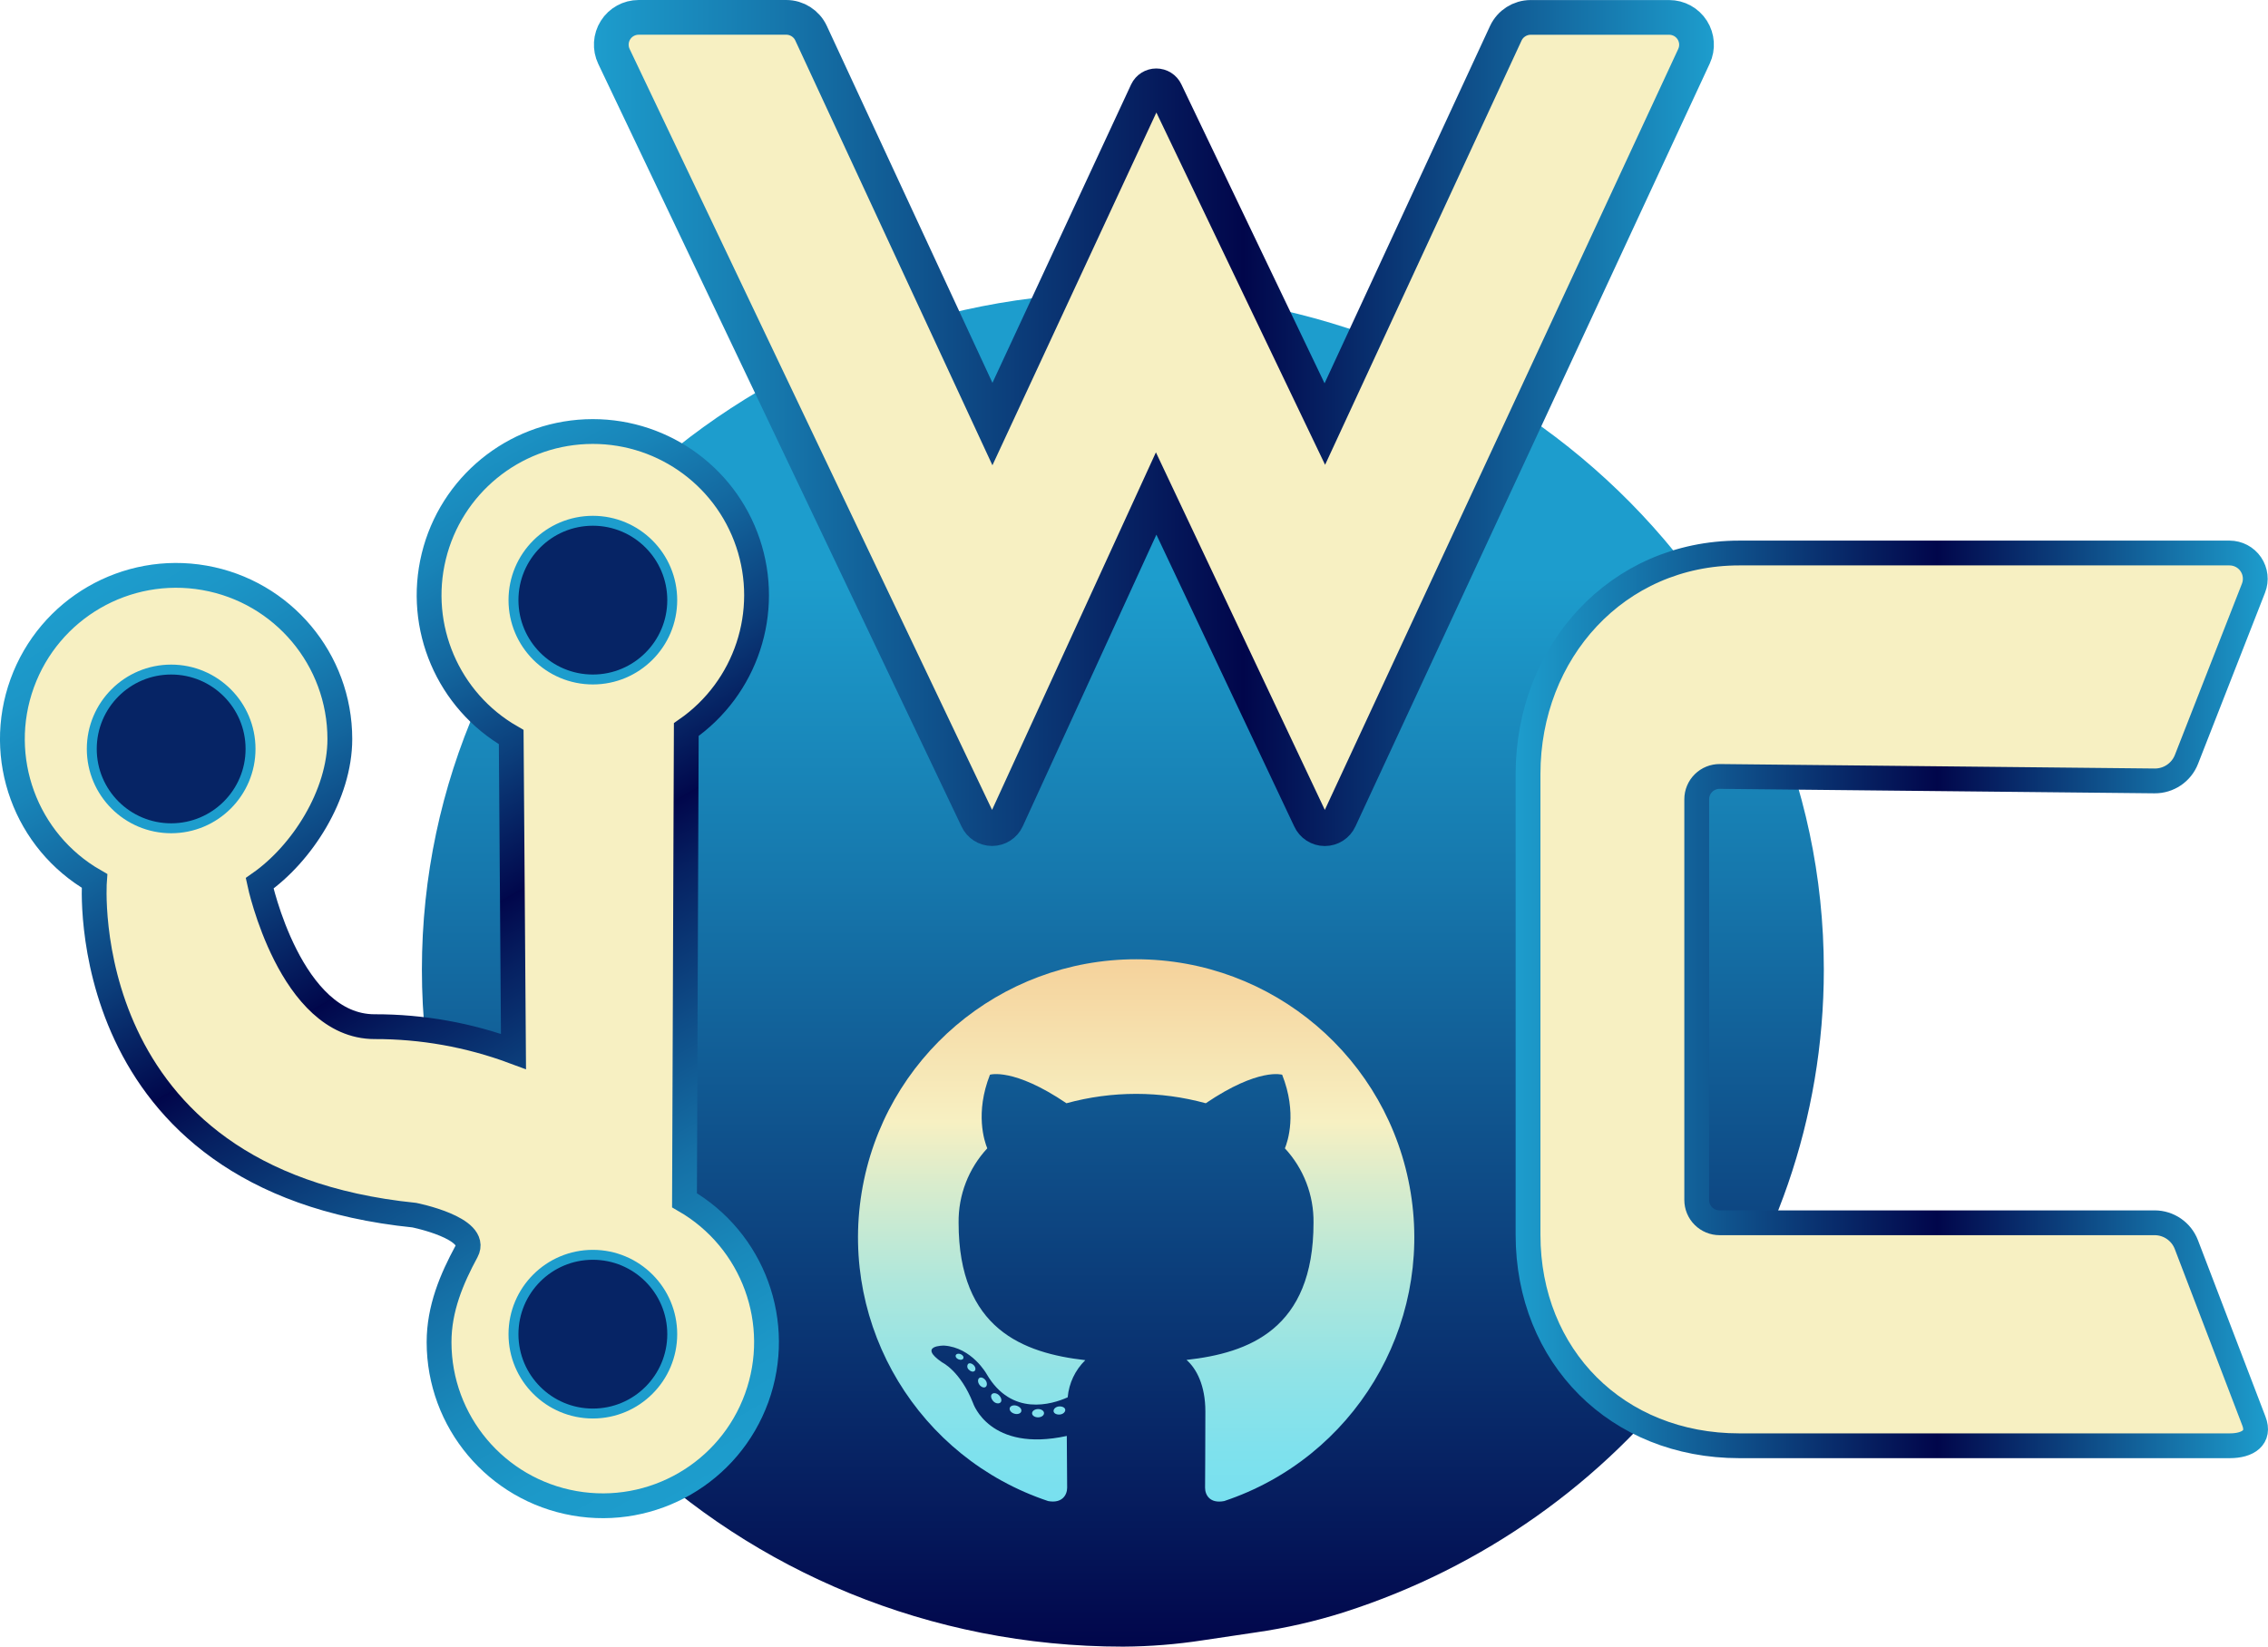
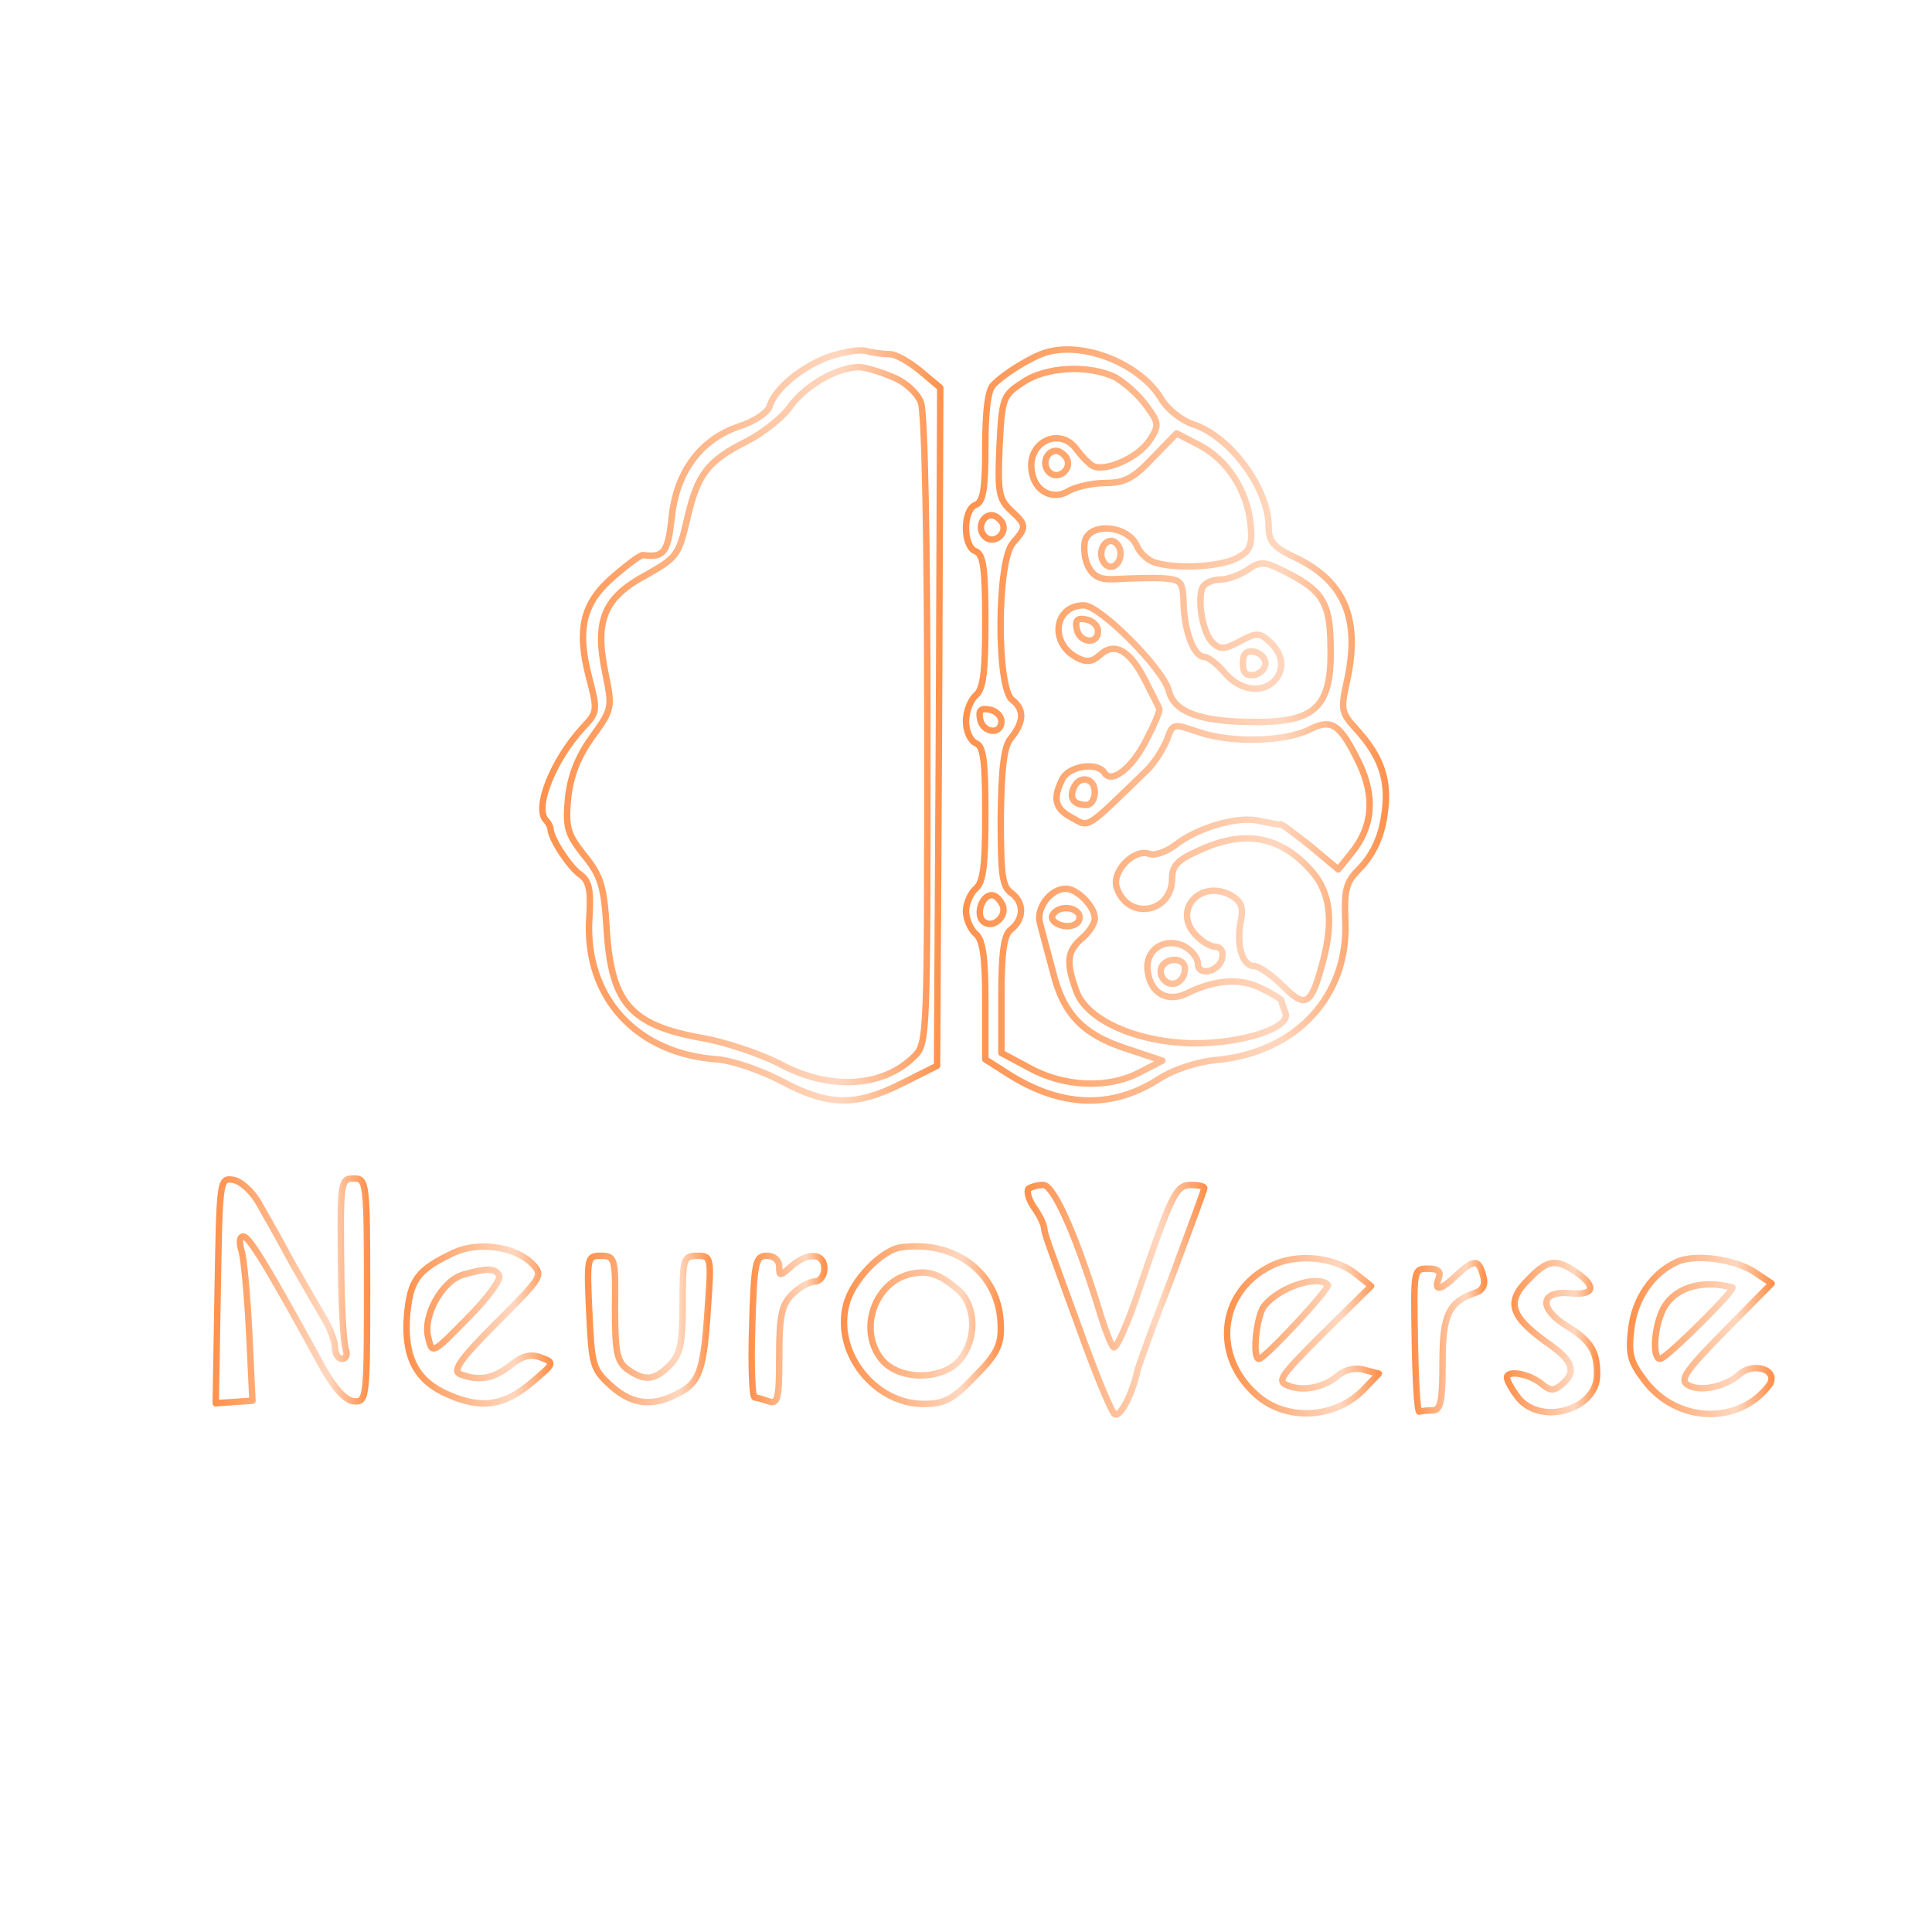
- <svg xmlns="http://www.w3.org/2000/svg" id="OBJECTS" viewBox="0 0 457.15 332">
-   <defs>
-     <style>.cls-1{fill:url(#linear-gradient);}.cls-2,.cls-5,.cls-6{fill:#f7f0c2;}.cls-2,.cls-5,.cls-6,.cls-7{stroke-miterlimit:10;}.cls-2,.cls-6{stroke-width:5px;}.cls-2{stroke:url(#linear-gradient-2);}.cls-3{fill:#81e1ed;}.cls-4{fill-rule:evenodd;fill:url(#linear-gradient-3);}.cls-5{stroke-width:7px;stroke:url(#linear-gradient-4);}.cls-6{stroke:url(#linear-gradient-5);}.cls-7{fill:#062465;stroke:#1d9dcd;stroke-width:2px;}</style>
-     <linearGradient id="linear-gradient" x1="380.27" y1="128.25" x2="380.27" y2="401.25" gradientUnits="userSpaceOnUse">
-       <stop offset="0.21" stop-color="#1d9dcd" />
-       <stop offset="0.43" stop-color="#1678ad" />
-       <stop offset="0.91" stop-color="#05195b" />
-       <stop offset="1" stop-color="#01064b" />
-     </linearGradient>
-     <linearGradient id="linear-gradient-2" x1="459.46" y1="270.75" x2="611.11" y2="270.75" gradientUnits="userSpaceOnUse">
-       <stop offset="0" stop-color="#1d9dcd" />
-       <stop offset="0.15" stop-color="#1678ad" />
-       <stop offset="0.49" stop-color="#05195b" />
-       <stop offset="0.56" stop-color="#01064b" />
-       <stop offset="1" stop-color="#1d9dcd" />
-     </linearGradient>
-     <linearGradient id="linear-gradient-3" x1="382.95" y1="262.66" x2="382.95" y2="372" gradientUnits="userSpaceOnUse">
-       <stop offset="0" stop-color="#f5d29b" />
-       <stop offset="0.3" stop-color="#f7f0c2" />
-       <stop offset="0.41" stop-color="#daeccc" />
-       <stop offset="0.59" stop-color="#b0e7db" />
-       <stop offset="0.76" stop-color="#91e3e6" />
-       <stop offset="0.9" stop-color="#7fe1ed" />
-       <stop offset="1" stop-color="#78e0ef" />
-     </linearGradient>
-     <linearGradient id="linear-gradient-4" x1="273.67" y1="154.52" x2="499.35" y2="154.52" gradientUnits="userSpaceOnUse">
-       <stop offset="0" stop-color="#1d9dcd" />
-       <stop offset="0.16" stop-color="#1678ad" />
-       <stop offset="0.51" stop-color="#05195b" />
-       <stop offset="0.58" stop-color="#01064b" />
-       <stop offset="1" stop-color="#1d9dcd" />
-     </linearGradient>
-     <linearGradient id="linear-gradient-5" x1="316.63" y1="357.08" x2="206.97" y2="167.14" gradientUnits="userSpaceOnUse">
-       <stop offset="0" stop-color="#1d9dcd" />
-       <stop offset="0.08" stop-color="#1c98c8" />
-       <stop offset="0.17" stop-color="#1989bb" />
-       <stop offset="0.27" stop-color="#1570a6" />
-       <stop offset="0.38" stop-color="#0e4d88" />
-       <stop offset="0.5" stop-color="#062162" />
-       <stop offset="0.56" stop-color="#01064b" />
-       <stop offset="0.56" stop-color="#01084c" />
-       <stop offset="0.67" stop-color="#0b3d7a" />
-       <stop offset="0.77" stop-color="#13669e" />
-       <stop offset="0.86" stop-color="#1884b8" />
-       <stop offset="0.94" stop-color="#1c96c7" />
-       <stop offset="1" stop-color="#1d9dcd" />
-     </linearGradient>
-   </defs>
-   <g id="Main_Logo" data-name="Main Logo">
-     <path id="Back" class="cls-1" d="M407.09,398.38a111.17,111.17,0,0,0,17.76-4.06c56.2-18,96.73-69.23,96.73-129.57,0-75.39-63.27-136.5-141.31-136.5S239,189.36,239,264.75s63.27,136.5,141.31,136.5h.1a109.08,109.08,0,0,0,16-1.28Z" transform="translate(-153.96 -69.25)" />
-     <path id="C" class="cls-2" d="M594.68,222.35l13.51-34.52a5.19,5.19,0,0,0-4.83-7.08H504.53c-24.62,0-42.57,19.95-42.57,44.56v92.88c0,24.61,18,42.56,42.57,42.56h98.89c3.64,0,6.15-1.65,4.84-5l-13.61-35.57a6.86,6.86,0,0,0-6.39-4.39H500.57a4.6,4.6,0,0,1-4.61-4.6V230.4a4.6,4.6,0,0,1,4.65-4.6l87.63.9A6.83,6.83,0,0,0,594.68,222.35Z" transform="translate(-153.96 -69.25)" />
-     <g id="O">
-       <path class="cls-3" d="M348.13,343.14c-.12.28-.56.36-1,.17s-.64-.56-.51-.84.56-.37,1-.18.64.57.5.85Zm-.69-.51" transform="translate(-153.96 -69.25)" />
-       <path class="cls-3" d="M350.4,345.67c-.27.25-.79.13-1.15-.26a.86.86,0,0,1-.16-1.16c.28-.25.78-.13,1.15.26s.44.91.16,1.16Zm-.54-.57" transform="translate(-153.96 -69.25)" />
-       <path class="cls-3" d="M352.61,348.9c-.34.24-.91,0-1.25-.48s-.35-1.1,0-1.34.91,0,1.26.47.34,1.11,0,1.35Zm0,0" transform="translate(-153.96 -69.25)" />
-       <path class="cls-3" d="M355.64,352c-.31.34-1,.25-1.44-.21s-.63-1.1-.32-1.44,1-.24,1.45.22.63,1.09.31,1.43Zm0,0" transform="translate(-153.96 -69.25)" />
-       <path class="cls-3" d="M359.81,353.83c-.13.44-.76.64-1.4.45s-1.05-.7-.92-1.15.77-.65,1.41-.45,1.05.7.91,1.15Zm0,0" transform="translate(-153.96 -69.25)" />
-       <path class="cls-3" d="M364.4,354.17c0,.46-.52.84-1.19.85s-1.21-.36-1.22-.81.53-.85,1.2-.86,1.21.36,1.21.82Zm0,0" transform="translate(-153.96 -69.25)" />
-       <path class="cls-3" d="M368.67,353.44c.08.45-.38.91-1,1s-1.26-.16-1.34-.61.39-.92,1-1,1.26.15,1.34.61Zm0,0" transform="translate(-153.96 -69.25)" />
-       <path id="_Path_" data-name="&lt;Path&gt;" class="cls-4" d="M383,262.66A56.06,56.06,0,0,0,365.23,371.9c2.8.52,3.83-1.21,3.83-2.69s-.05-5.76-.07-10.44c-15.6,3.39-18.89-6.61-18.89-6.61-2.55-6.48-6.22-8.21-6.22-8.21-5.09-3.48.38-3.4.38-3.4,5.63.39,8.59,5.77,8.59,5.77,5,8.57,13.12,6.1,16.32,4.66a11.93,11.93,0,0,1,3.55-7.49c-12.45-1.42-25.54-6.23-25.54-27.71a21.65,21.65,0,0,1,5.78-15c-.58-1.41-2.5-7.12.54-14.84,0,0,4.71-1.5,15.42,5.75a53.09,53.09,0,0,1,28.08,0c10.7-7.25,15.4-5.75,15.4-5.75,3.05,7.72,1.13,13.43.55,14.84a21.65,21.65,0,0,1,5.77,15c0,21.53-13.12,26.27-25.6,27.66,2,1.74,3.8,5.15,3.8,10.38,0,7.5-.06,13.54-.06,15.39,0,1.49,1,3.24,3.85,2.69A56.06,56.06,0,0,0,383,262.66Z" transform="translate(-153.96 -69.25)" />
-     </g>
-     <path id="W" class="cls-5" d="M277.71,80.63l73.22,153.76a3.3,3.3,0,0,0,6,0L387,168.75l31,65.64a3.29,3.29,0,0,0,6,0l71.41-153.8a5.51,5.51,0,0,0-5-7.83H462.48a5.54,5.54,0,0,0-5,3.19L421,154.75l-32.08-67a2.1,2.1,0,0,0-3.79,0l-31.13,67L317.44,75.94a5.51,5.51,0,0,0-5-3.19H282.69A5.51,5.51,0,0,0,277.71,80.63Z" transform="translate(-153.96 -69.25)" />
-     <path id="J" class="cls-6" d="M248,321.56c-3,5.54-5.54,11.53-5.54,18.3a33,33,0,1,0,49.47-28.61l.36-94.9A33,33,0,1,0,257,217.86l.46,63.39a79.88,79.88,0,0,0-28-5c-17,0-23.17-28.9-23.17-28.9,8.57-6,16.17-17.87,16.17-29.1A33,33,0,1,0,173,246.86s-4.54,60.39,64.46,67.39C237.46,314.25,250.53,316.86,248,321.56Z" transform="translate(-153.96 -69.25)" />
-     <g id="J_o">
-       <circle id="J_o-2" data-name="J_o" class="cls-7" cx="119.5" cy="269" r="16" />
-       <circle id="J_o-3" data-name="J_o" class="cls-7" cx="119.5" cy="121" r="16" />
-       <circle id="J_o-4" data-name="J_o" class="cls-7" cx="34.5" cy="151" r="16" />
-     </g>
+ <svg xmlns="http://www.w3.org/2000/svg" id="NeuroverseLogo" version="1.0" width="300pt" height="300pt" viewBox="0 0 300 300" preserveAspectRatio="xMidYMid meet">
+   <style>
+   svg#NeuroverseLogo {
+   fill: none;
+   stroke: url(#grad);
+   stroke-width: 10px;
+   stroke-linecap: round;
+   stroke-linejoin: round;
+   stroke-miterlimit: 10;
+   animation: fill 0.5s linear forwards 2.5s;
+ }
+ 
+ svg#RKLogo g path {
+   stroke-dasharray: 25200;
+   stroke-dashoffset: 25200;
+   animation: line 8s cubic-bezier(0.03, 0.03, 0.07, 0.89) forwards;
+ }
+ 
+ @keyframes line {
+   100% {
+     stroke-dashoffset: 0;
+   }
+ }
+ 
+ @keyframes fill {
+   0% {
+     fill: transparent;
+     stroke: url(#grad);
+   }
+   100% {
+     fill: url(#grad);
+     stroke: transparent;
+   }
+ }
+ 
+  </style>
+   <linearGradient id="grad" x1="0%" y1="0%" x2="100%" y2="0%">
+     <stop offset="0%" stop-color="#FF924E" stop-opacity="1" />
+     <stop offset="73%" stop-color="#FFD6BD" stop-opacity="1" />
+     <stop offset="75%" stop-color="#FFD6BD" stop-opacity="1" />
+     <stop offset="100%" stop-color="#FF924E" stop-opacity="1" />
+   </linearGradient>
+   <g transform="translate(0,300) scale(0.1,-0.1)">
+     <path d="M1287 2446 c-43 -16 -84 -50 -92 -77 -3 -10 -25 -24 -47 -31 -60 -20 -98 -71 -105 -142 -6 -54 -12 -62 -44 -58 -4 1 -24 -14 -46 -33 -48 -41 -58 -82 -38 -158 13 -50 13 -53 -10 -77 -46 -50 -76 -125 -57 -144 4 -4 7 -11 7 -14 1 -15 29 -58 46 -70 14 -10 17 -24 14 -69 -7 -122 74 -210 200 -218 22 -2 67 -17 99 -34 73 -39 116 -39 187 -3 l54 27 3 527 2 526 -31 26 c-17 14 -38 26 -47 26 -9 0 -26 2 -37 5 -11 3 -37 -2 -58 -9z m98 -31 c21 -8 39 -25 45 -40 6 -16 10 -214 10 -511 0 -474 0 -484 -20 -504 -49 -49 -132 -54 -211 -11 -30 15 -83 33 -118 39 -112 20 -142 54 -149 170 -4 66 -9 82 -35 114 -26 33 -29 43 -25 88 4 36 15 64 37 95 32 44 32 46 21 100 -17 82 -2 117 63 152 48 27 51 31 64 87 16 69 31 90 93 121 25 13 56 37 68 55 24 32 71 59 105 60 10 0 33 -7 52 -15z" />
+     <path d="M1625 2453 c-21 -6 -63 -31 -82 -50 -9 -7 -13 -42 -13 -96 0 -66 -3 -86 -15 -91 -9 -3 -15 -18 -15 -36 0 -18 6 -33 15 -36 12 -5 15 -27 15 -109 0 -79 -3 -105 -15 -115 -8 -7 -15 -25 -15 -40 0 -16 7 -30 15 -34 12 -4 15 -26 15 -109 0 -81 -3 -107 -15 -117 -8 -7 -15 -23 -15 -35 0 -12 7 -28 15 -35 11 -9 15 -35 15 -104 l0 -91 33 -21 c82 -53 161 -57 234 -11 24 16 61 28 91 31 124 11 206 99 201 215 -2 48 1 61 20 80 27 27 41 62 43 110 1 41 -13 73 -48 111 -21 23 -22 29 -13 70 22 97 -2 156 -77 193 -37 17 -44 26 -44 49 0 59 -59 140 -117 159 -18 6 -40 23 -50 40 -32 53 -118 89 -178 72z m107 -39 c14 -8 36 -27 48 -44 20 -27 20 -31 5 -54 -18 -27 -70 -50 -89 -39 -6 4 -17 15 -24 25 -26 36 -77 12 -70 -33 4 -32 33 -47 58 -31 11 6 36 12 56 12 30 0 44 7 74 39 l37 38 35 -18 c44 -23 75 -71 80 -124 3 -33 -1 -41 -22 -52 -26 -13 -90 -17 -125 -7 -12 3 -25 15 -30 27 -14 31 -71 36 -80 8 -3 -11 -1 -30 5 -41 9 -17 20 -21 48 -19 20 1 51 2 68 1 29 -2 31 -5 32 -43 2 -43 17 -79 32 -79 6 0 20 -11 32 -25 23 -27 57 -32 76 -13 17 17 15 42 -6 61 -16 15 -21 15 -47 1 -24 -13 -31 -13 -43 -1 -14 15 -23 63 -15 84 3 7 15 13 27 13 12 0 31 7 43 15 20 14 26 14 61 -4 55 -28 67 -47 68 -110 3 -100 -22 -124 -126 -122 -78 1 -117 16 -125 48 -8 34 -107 133 -132 133 -46 0 -54 -58 -11 -81 15 -8 24 -7 36 4 23 21 47 7 71 -41 10 -20 20 -39 21 -42 2 -3 -7 -24 -19 -47 -22 -45 -55 -71 -66 -53 -11 17 -54 11 -65 -9 -16 -31 -12 -47 15 -61 27 -15 19 -20 117 75 11 11 24 32 30 46 9 26 9 26 50 12 50 -17 132 -15 171 4 35 18 48 9 78 -53 24 -51 21 -97 -12 -138 l-21 -26 -43 36 c-24 19 -45 35 -47 34 -2 -1 -16 2 -31 5 -33 9 -98 -10 -133 -38 -14 -10 -31 -16 -39 -13 -24 9 -59 -27 -51 -52 17 -52 86 -40 86 14 0 20 9 29 43 44 70 32 125 22 173 -32 29 -32 35 -76 19 -138 -19 -72 -27 -77 -63 -41 -17 17 -37 31 -45 31 -18 0 -28 34 -20 71 4 21 0 30 -16 39 -47 25 -90 -23 -55 -61 9 -10 23 -19 31 -19 8 0 13 -7 11 -17 -4 -22 -38 -30 -38 -9 0 8 -9 20 -20 26 -30 16 -62 -4 -58 -37 4 -35 30 -50 60 -36 44 22 85 25 117 8 17 -8 31 -17 31 -19 0 -3 3 -11 6 -19 9 -23 -68 -48 -145 -47 -88 2 -165 37 -180 82 -16 44 -14 61 9 81 11 9 20 23 20 31 0 18 -27 46 -45 46 -24 0 -47 -31 -40 -54 3 -12 12 -45 20 -75 16 -66 47 -98 116 -120 l54 -18 -35 -18 c-49 -26 -118 -23 -172 7 l-43 23 0 90 c0 66 4 93 14 101 21 16 22 42 2 57 -15 10 -17 28 -17 118 1 77 5 111 16 123 20 25 21 44 2 59 -25 18 -24 217 1 244 22 25 21 28 -4 51 -18 17 -20 29 -17 98 4 76 5 80 36 100 36 25 103 28 144 8z m-76 -125 c10 -17 -13 -36 -27 -22 -12 12 -4 33 11 33 5 0 12 -5 16 -11z m-100 -100 c10 -17 -13 -36 -27 -22 -12 12 -4 33 11 33 5 0 12 -5 16 -11z m184 -49 c0 -11 -7 -20 -15 -20 -8 0 -15 9 -15 20 0 11 7 20 15 20 8 0 15 -9 15 -20z m-35 -120 c0 -22 -29 -18 -33 3 -3 14 1 18 15 15 10 -2 18 -10 18 -18z m260 -50 c0 -8 -8 -16 -17 -18 -13 -2 -18 3 -18 18 0 15 5 20 18 18 9 -2 17 -10 17 -18z m-410 -90 c0 -22 -29 -18 -33 3 -3 14 1 18 15 15 10 -2 18 -10 18 -18z m145 -110 c0 -11 -6 -20 -13 -20 -19 0 -27 10 -20 26 8 21 33 17 33 -6z m-143 -176 c7 -18 -17 -38 -31 -24 -11 11 -1 40 14 40 6 0 13 -7 17 -16z m118 -13 c3 -5 1 -13 -5 -16 -15 -9 -43 3 -35 15 8 13 32 13 40 1z m165 -85 c0 -20 -19 -31 -32 -18 -6 6 -7 15 -4 21 10 16 36 13 36 -3z" />
+     <path d="M338 996 l-3 -175 28 2 29 2 -5 105 c-3 58 -8 115 -12 128 -4 13 -3 22 3 22 9 0 40 -51 124 -205 19 -33 35 -50 48 -51 19 -1 20 5 20 172 0 167 -1 174 -20 174 -22 0 -22 -2 -20 -163 1 -49 4 -95 7 -103 3 -8 0 -14 -6 -14 -6 0 -11 8 -11 18 0 9 -8 31 -18 47 -10 17 -32 55 -49 85 -16 30 -39 71 -50 90 -11 20 -29 36 -41 38 -21 3 -21 0 -24 -172z" />
+     <path d="M1597 1154 c-3 -4 0 -16 8 -28 8 -11 15 -25 16 -31 2 -14 2 -13 55 -158 25 -70 50 -130 55 -133 9 -5 28 33 35 67 2 8 26 75 54 147 27 73 50 134 50 137 0 3 -9 5 -21 5 -23 0 -30 -15 -80 -162 -18 -54 -36 -94 -40 -90 -4 4 -12 25 -19 47 -36 119 -73 205 -90 205 -9 0 -19 -3 -23 -6z" />
+     <path d="M705 1055 c-57 -27 -68 -42 -73 -98 -5 -65 15 -102 65 -123 51 -22 85 -17 127 18 37 31 38 32 16 40 -16 6 -29 3 -47 -12 -27 -21 -49 -25 -78 -14 -13 5 -2 22 56 80 73 73 73 74 54 93 -27 26 -83 33 -120 16z m70 -35 c4 -6 -18 -36 -49 -67 -55 -56 -55 -56 -61 -30 -9 34 22 89 55 98 37 10 48 10 55 -1z" />
+     <path d="M1398 1063 c-30 -5 -75 -52 -84 -89 -19 -74 44 -154 120 -154 33 0 46 7 80 43 34 34 41 49 40 79 -2 81 -70 133 -156 121z m90 -66 c28 -25 29 -76 3 -108 -27 -33 -95 -33 -122 0 -37 46 -11 121 46 133 27 6 45 -1 73 -25z" />
+     <path d="M915 963 c4 -84 5 -89 35 -116 33 -29 65 -32 106 -9 30 16 37 36 43 130 6 80 5 82 -16 82 -22 0 -23 -4 -23 -75 0 -62 -4 -79 -20 -95 -24 -24 -39 -25 -66 -6 -16 12 -19 27 -19 95 1 77 0 81 -22 81 -21 0 -22 -2 -18 -87z" />
+     <path d="M1168 940 c-2 -61 0 -110 4 -110 3 0 13 -3 22 -6 14 -5 16 5 16 70 0 63 4 80 20 96 11 11 27 20 35 20 8 0 15 9 15 20 0 25 -26 26 -52 3 -17 -15 -18 -15 -18 0 0 10 -8 17 -19 17 -18 0 -20 -9 -23 -110z" />
+     <path d="M1973 1034 c-80 -40 -91 -139 -22 -200 47 -42 124 -37 168 10 l22 23 -23 6 c-12 4 -29 0 -38 -7 -22 -20 -54 -27 -79 -18 -19 7 -15 13 53 81 l75 74 -25 20 c-34 26 -92 31 -131 11z m89 -29 c4 -5 -98 -115 -107 -115 -11 0 -4 67 8 82 23 29 82 49 99 33z" />
+     <path d="M2605 1041 c-39 -17 -67 -58 -72 -105 -5 -39 -1 -51 21 -80 50 -66 146 -69 193 -7 16 23 -23 37 -46 17 -22 -20 -63 -28 -81 -16 -12 8 -1 23 58 83 l73 74 -27 18 c-31 20 -91 28 -119 16z m85 -40 c7 -2 -103 -111 -112 -111 -12 0 -10 45 3 74 16 35 58 50 109 37z" />
+     <path d="M2262 1020 c-25 -24 -36 -26 -28 -5 4 11 -1 15 -17 15 -22 0 -22 -2 -20 -112 1 -62 4 -112 7 -110 3 1 13 2 21 2 12 0 15 15 15 73 0 76 9 95 52 110 11 4 15 13 11 26 -7 26 -14 26 -41 1z" />
+     <path d="M2375 1015 c-38 -37 -31 -59 33 -104 35 -25 40 -42 17 -61 -12 -10 -18 -10 -31 1 -19 16 -54 22 -54 10 0 -5 8 -19 18 -32 36 -43 122 -18 122 37 0 36 -10 52 -47 75 -44 27 -42 55 5 51 37 -4 42 10 10 32 -31 22 -45 20 -73 -9z" />
  </g>
</svg>
